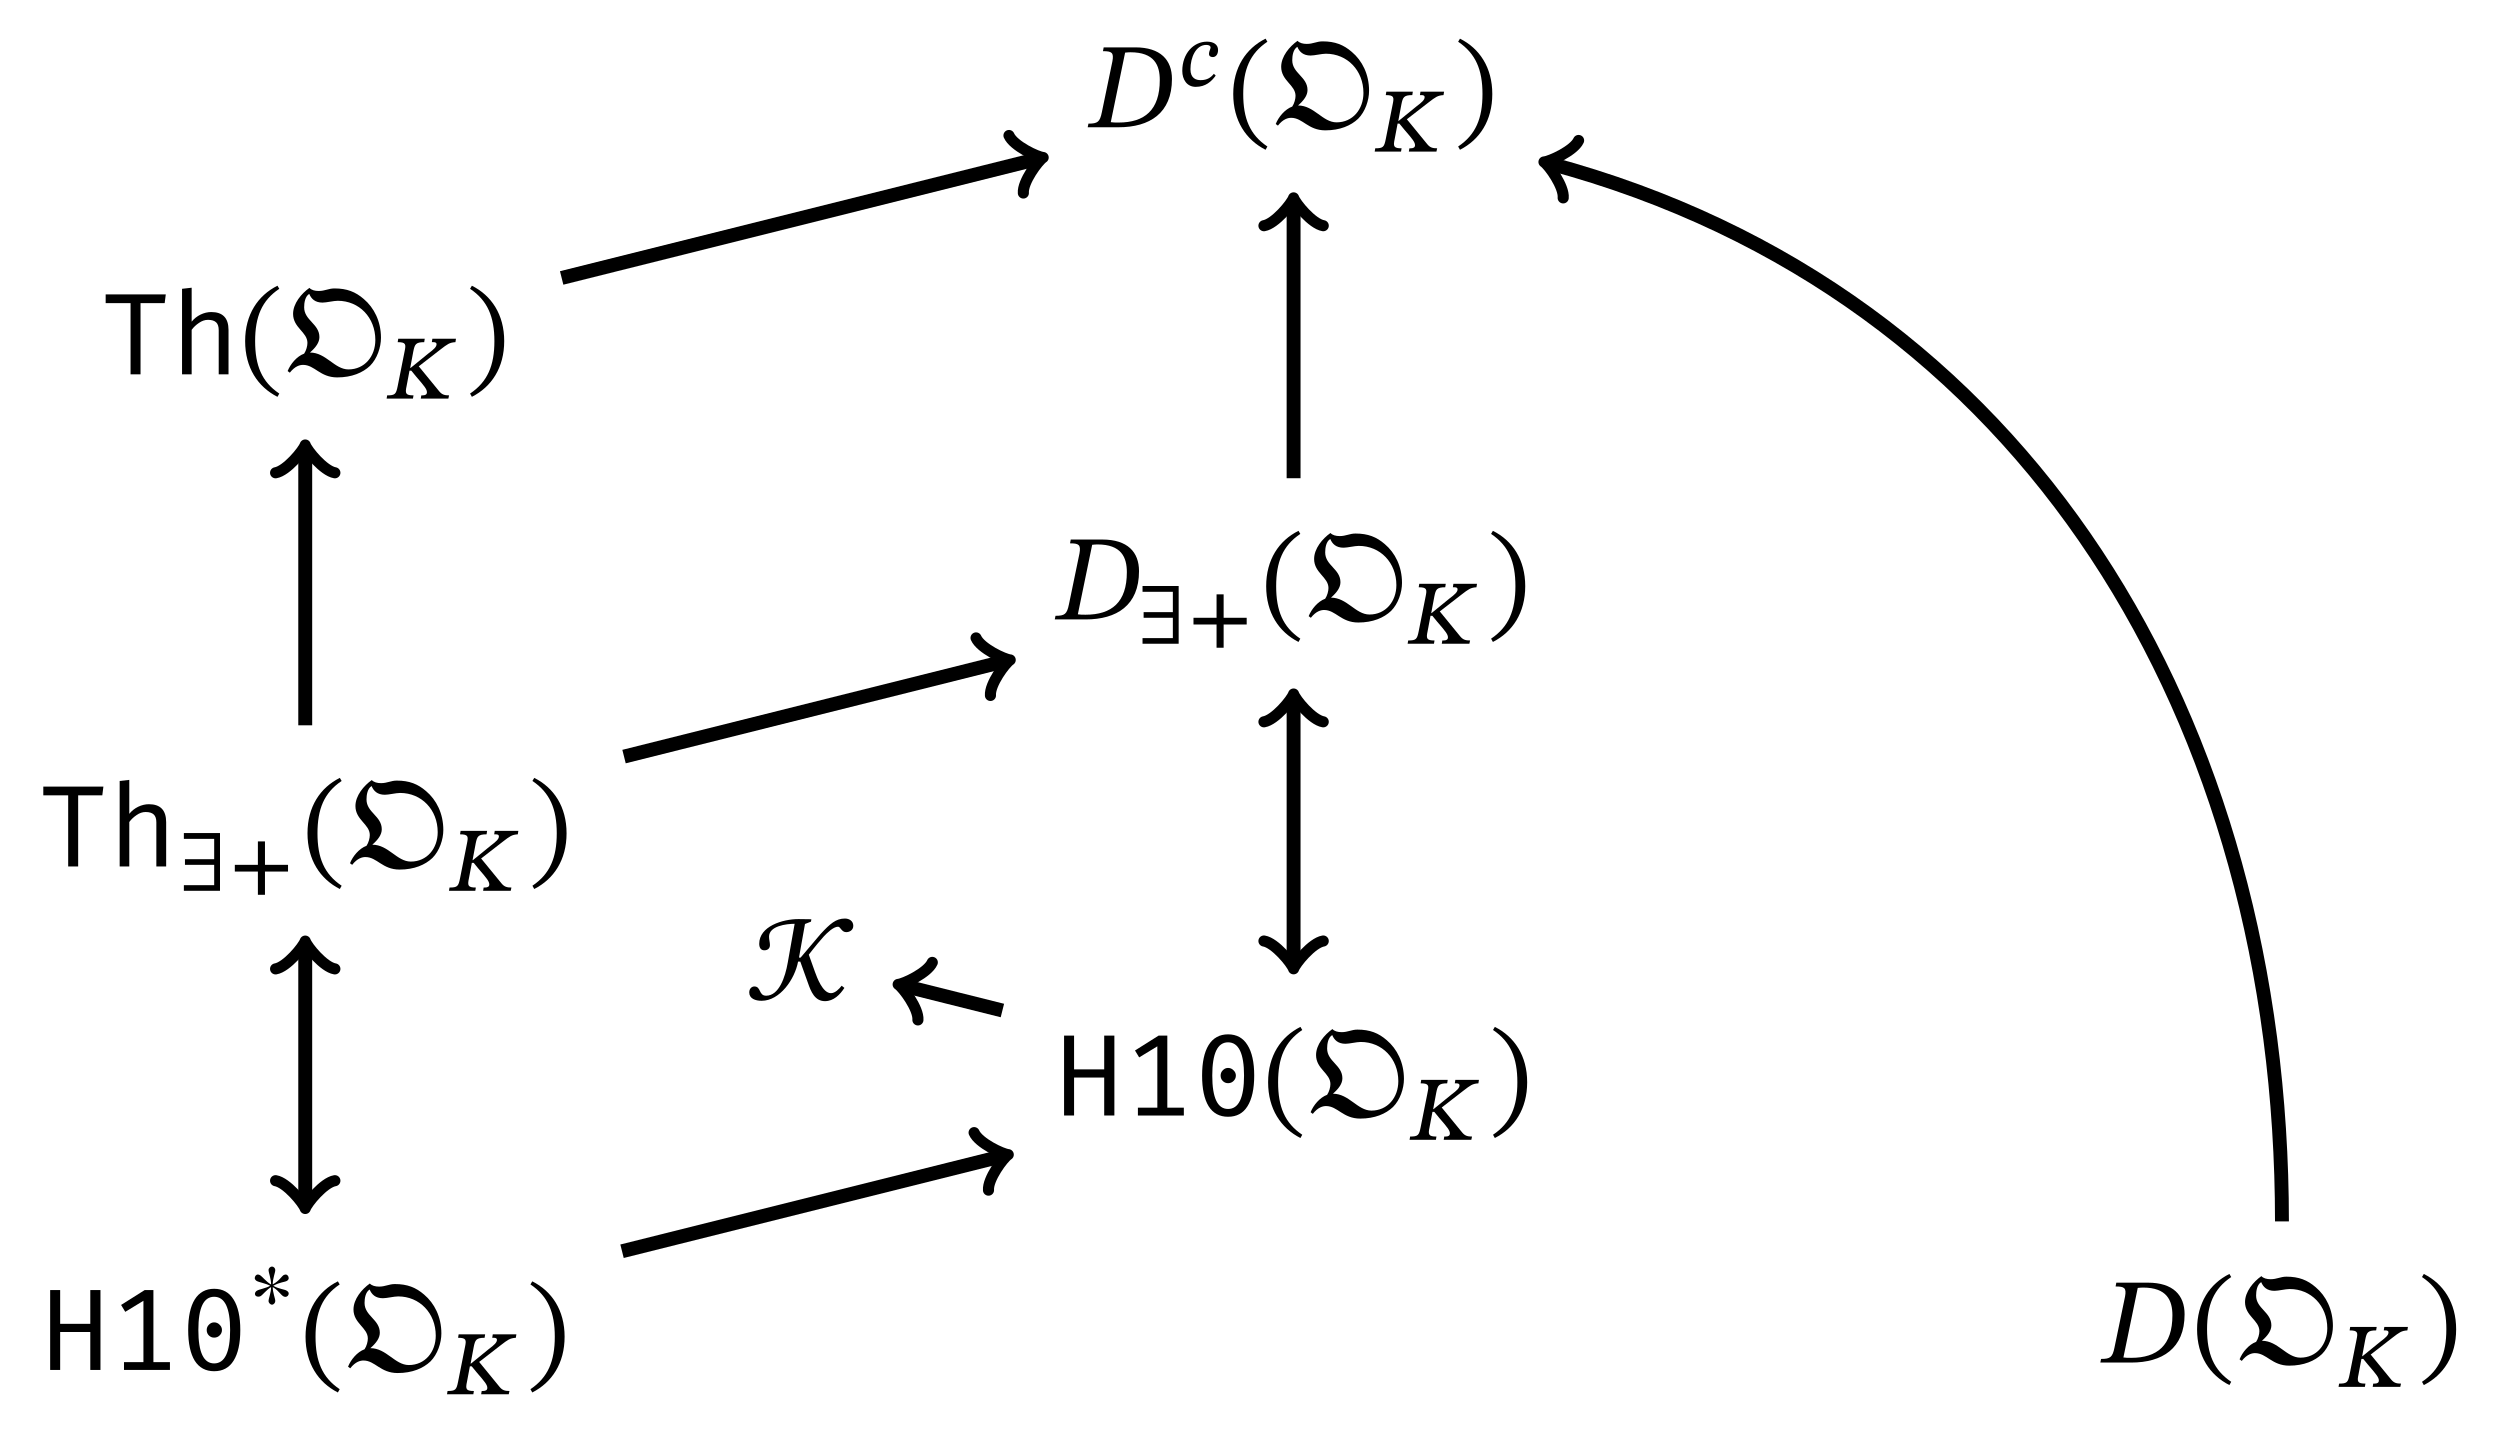
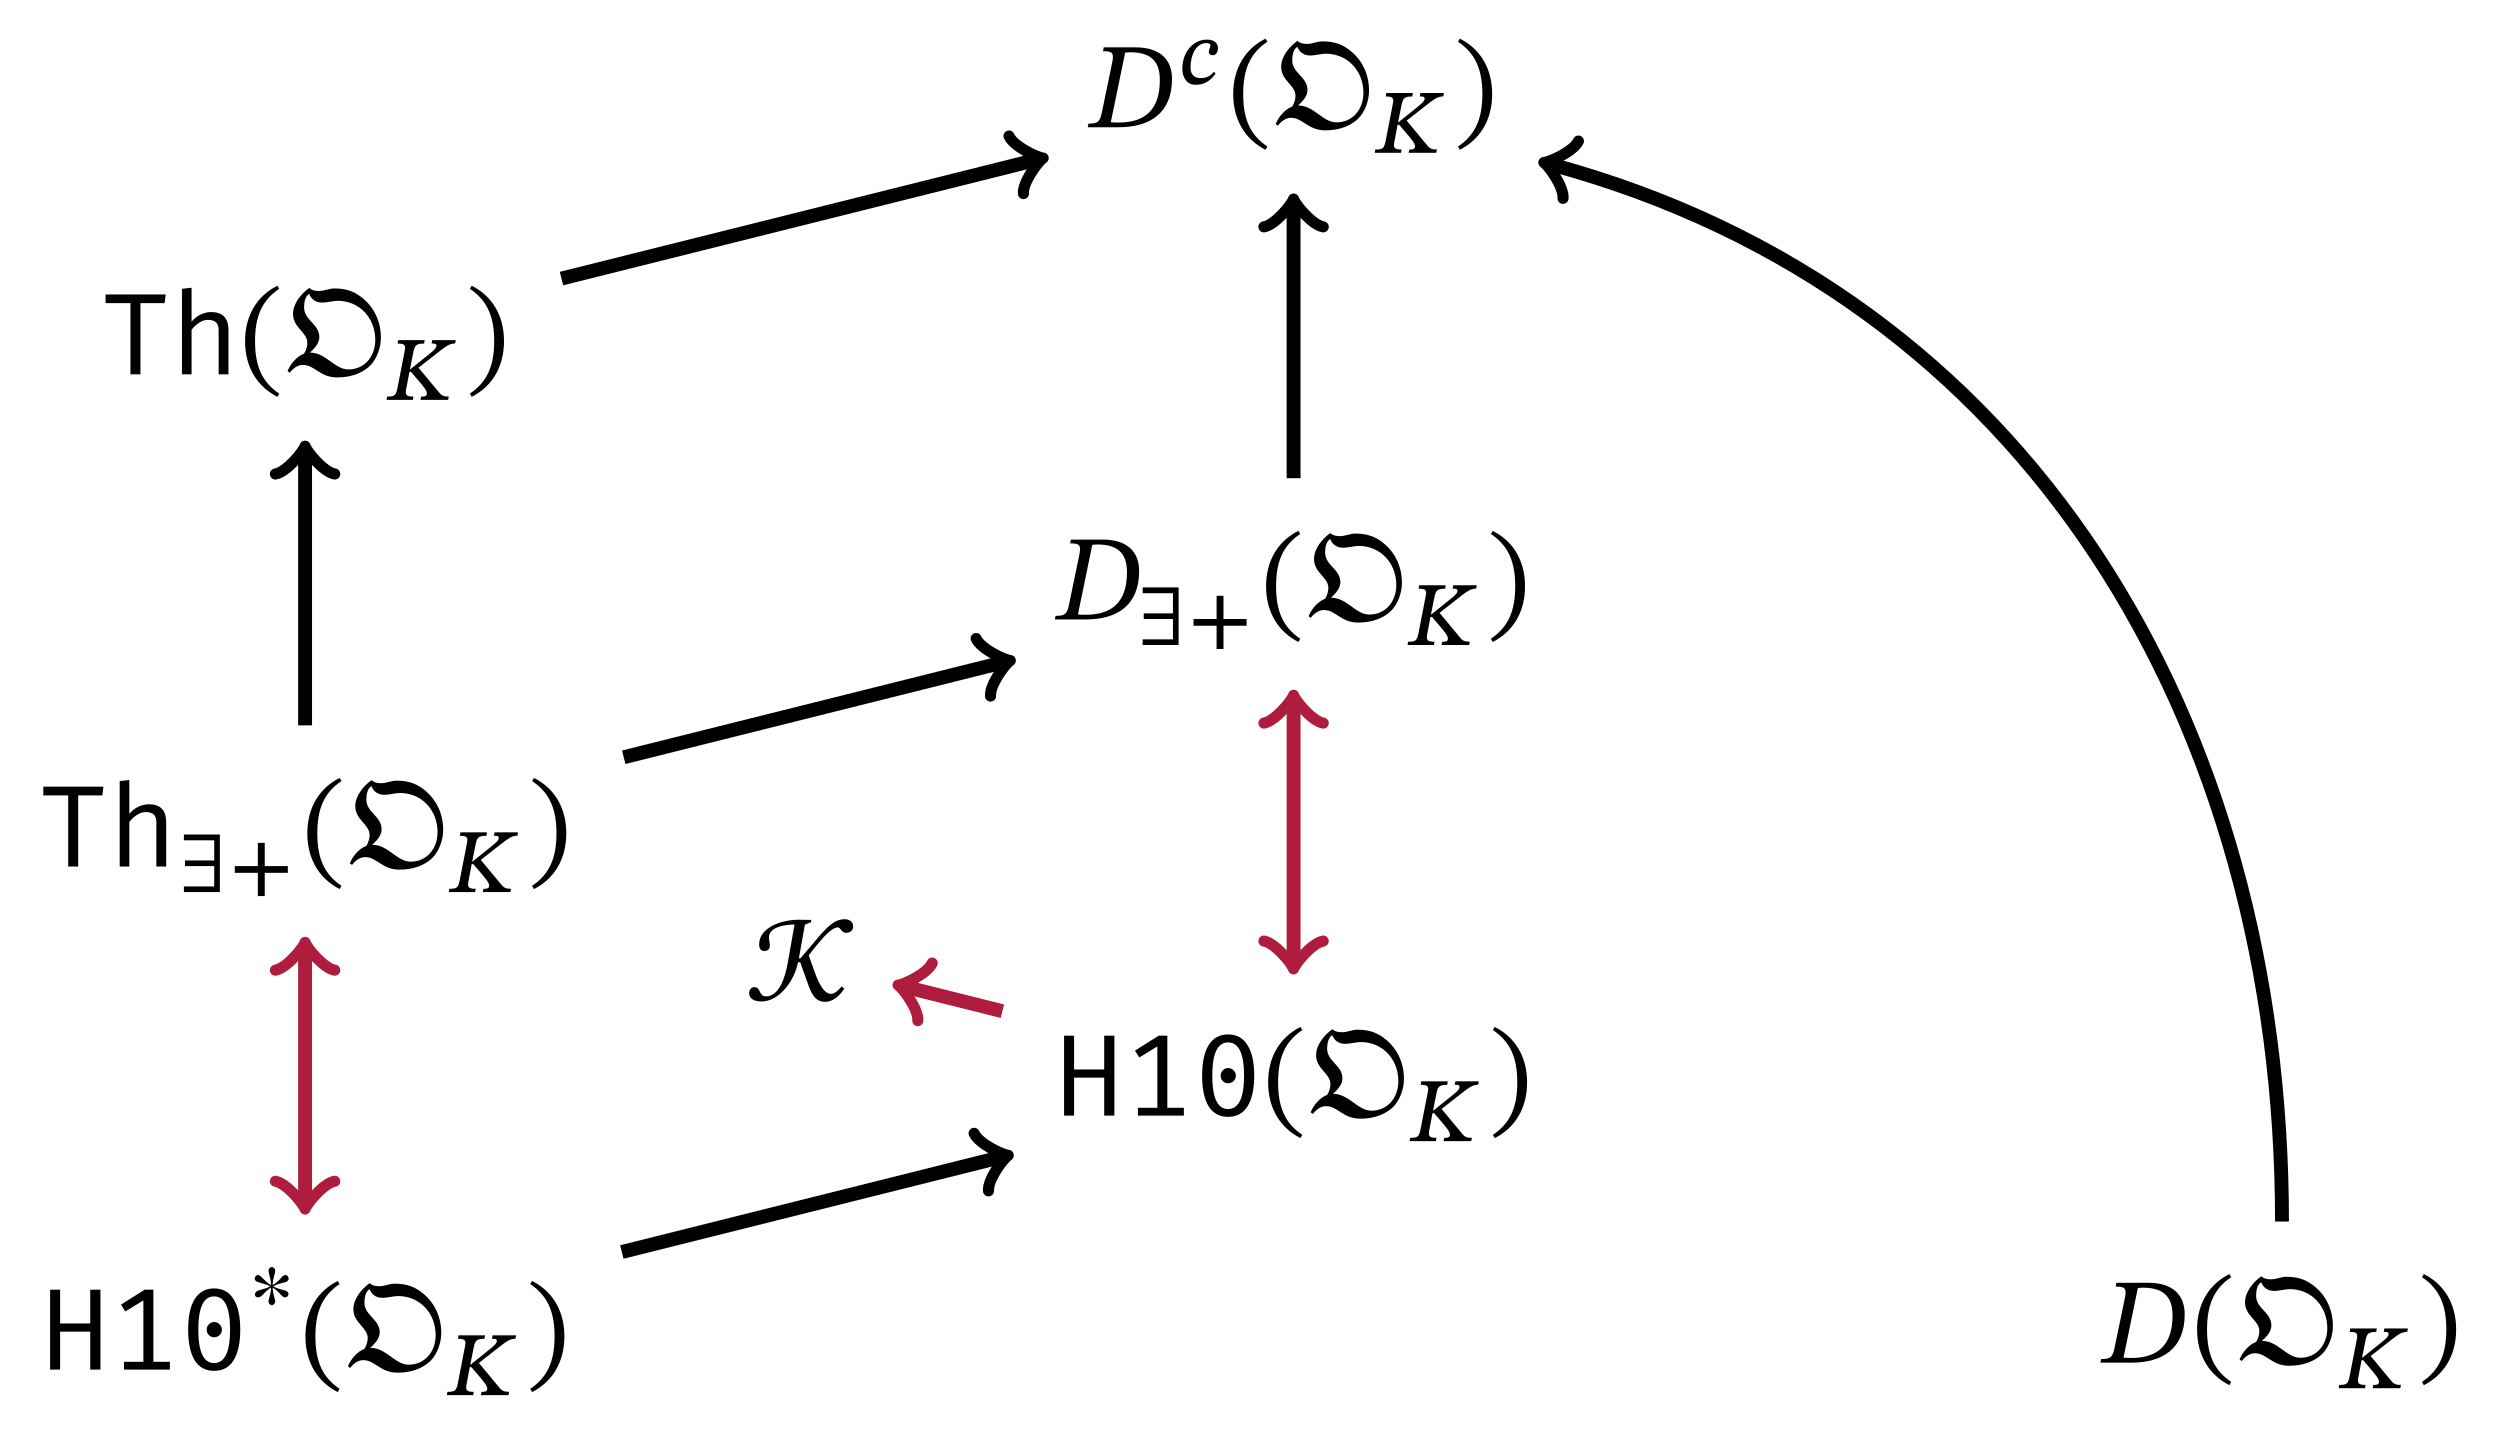
- <svg xmlns="http://www.w3.org/2000/svg" xmlns:xlink="http://www.w3.org/1999/xlink" width="215.13pt" height="123.3pt" viewBox="0 0 215.13 123.3" version="1.1">
+ <svg xmlns="http://www.w3.org/2000/svg" xmlns:xlink="http://www.w3.org/1999/xlink" width="215.11pt" height="123.36pt" viewBox="0 0 215.11 123.36" version="1.1">
  <defs>
    <g>
      <symbol overflow="visible" id="glyph0-0">
        <path style="stroke:none;" d="M 5.078 -10.469 L 5.078 3.484 L 0.891 3.484 L 0.891 -10.469 Z M 4.547 -9.953 L 1.453 -9.953 L 1.453 2.969 L 4.547 2.969 Z M 3.062 -1.719 C 3.062 -1.645 3.035 -1.586 2.984 -1.547 C 2.93 -1.504 2.875 -1.484 2.812 -1.484 C 2.75 -1.484 2.691 -1.504 2.641 -1.547 C 2.586 -1.586 2.562 -1.645 2.562 -1.719 L 2.562 -2.562 C 2.914 -2.582 3.156 -2.645 3.281 -2.75 C 3.406 -2.863 3.469 -3.055 3.469 -3.328 C 3.469 -3.547 3.422 -3.711 3.328 -3.828 C 3.242 -3.953 3.086 -4.016 2.859 -4.016 C 2.672 -4.016 2.5 -3.977 2.344 -3.906 C 2.289 -3.883 2.25 -3.875 2.219 -3.875 C 2.145 -3.875 2.082 -3.895 2.031 -3.938 C 1.988 -3.977 1.969 -4.035 1.969 -4.109 C 1.969 -4.234 2.066 -4.328 2.266 -4.391 C 2.461 -4.461 2.676 -4.5 2.906 -4.5 C 3.301 -4.5 3.582 -4.391 3.75 -4.172 C 3.914 -3.961 4 -3.688 4 -3.344 C 4 -3 3.926 -2.727 3.781 -2.531 C 3.633 -2.344 3.395 -2.223 3.062 -2.172 Z M 2.469 -0.844 C 2.469 -0.945 2.5 -1.031 2.562 -1.094 C 2.625 -1.164 2.707 -1.203 2.812 -1.203 C 2.906 -1.203 2.984 -1.164 3.047 -1.094 C 3.117 -1.031 3.156 -0.945 3.156 -0.844 C 3.156 -0.738 3.117 -0.648 3.047 -0.578 C 2.984 -0.516 2.906 -0.484 2.812 -0.484 C 2.707 -0.484 2.625 -0.516 2.562 -0.578 C 2.5 -0.648 2.469 -0.738 2.469 -0.844 Z M 2.469 -0.844 " />
      </symbol>
      <symbol overflow="visible" id="glyph0-1">
        <path style="stroke:none;" d="M 4.281 -3.266 L 1.688 -3.266 L 1.688 0 L 0.828 0 L 0.828 -6.875 L 1.688 -6.875 L 1.688 -3.969 L 4.281 -3.969 L 4.281 -6.875 L 5.156 -6.875 L 5.156 0 L 4.281 0 Z M 4.281 -3.266 " />
      </symbol>
      <symbol overflow="visible" id="glyph0-2">
        <path style="stroke:none;" d="M 5.156 -0.672 L 5.156 0 L 1.203 0 L 1.203 -0.672 L 2.875 -0.672 L 2.875 -5.953 L 1.312 -5 L 0.953 -5.594 L 2.984 -6.875 L 3.734 -6.875 L 3.734 -0.672 Z M 5.156 -0.672 " />
      </symbol>
      <symbol overflow="visible" id="glyph0-3">
        <path style="stroke:none;" d="M 2.984 -6.984 C 3.723 -6.984 4.281 -6.676 4.656 -6.062 C 5.039 -5.457 5.234 -4.582 5.234 -3.438 C 5.234 -2.289 5.039 -1.41 4.656 -0.797 C 4.281 -0.191 3.723 0.109 2.984 0.109 C 2.254 0.109 1.695 -0.191 1.312 -0.797 C 0.938 -1.41 0.75 -2.289 0.75 -3.438 C 0.75 -4.582 0.938 -5.457 1.312 -6.062 C 1.695 -6.676 2.254 -6.984 2.984 -6.984 Z M 2.984 -6.297 C 2.078 -6.297 1.625 -5.344 1.625 -3.438 C 1.625 -1.52 2.078 -0.562 2.984 -0.562 C 3.898 -0.562 4.359 -1.52 4.359 -3.438 C 4.359 -5.344 3.898 -6.297 2.984 -6.297 Z M 2.984 -4.094 C 3.172 -4.094 3.328 -4.023 3.453 -3.891 C 3.586 -3.766 3.656 -3.613 3.656 -3.438 C 3.656 -3.25 3.586 -3.094 3.453 -2.969 C 3.328 -2.844 3.172 -2.781 2.984 -2.781 C 2.805 -2.781 2.656 -2.844 2.531 -2.969 C 2.406 -3.094 2.344 -3.25 2.344 -3.438 C 2.344 -3.613 2.406 -3.766 2.531 -3.891 C 2.656 -4.023 2.805 -4.094 2.984 -4.094 Z M 2.984 -4.094 " />
      </symbol>
      <symbol overflow="visible" id="glyph0-4">
        <path style="stroke:none;" d="M 3.406 0 L 2.547 0 L 2.547 -6.125 L 0.406 -6.125 L 0.406 -6.875 L 5.578 -6.875 L 5.484 -6.125 L 3.406 -6.125 Z M 3.406 0 " />
      </symbol>
      <symbol overflow="visible" id="glyph0-5">
        <path style="stroke:none;" d="M 1.828 -4.531 C 2.035 -4.789 2.289 -4.992 2.594 -5.141 C 2.895 -5.285 3.203 -5.359 3.516 -5.359 C 4.504 -5.359 5 -4.844 5 -3.812 L 5 0 L 4.156 0 L 4.156 -3.797 C 4.156 -4.109 4.082 -4.332 3.938 -4.469 C 3.789 -4.613 3.555 -4.688 3.234 -4.688 C 2.961 -4.688 2.703 -4.598 2.453 -4.422 C 2.203 -4.254 1.992 -4.055 1.828 -3.828 L 1.828 0 L 1 0 L 1 -7.359 L 1.828 -7.453 Z M 1.828 -4.531 " />
      </symbol>
      <symbol overflow="visible" id="glyph1-0">
-         <path style="stroke:none;" d="M 2.344 -1.25 L 2.344 -1.359 C 2.344 -2.156 3.531 -2.734 3.531 -3.812 C 3.531 -4.578 2.891 -4.906 2.172 -4.906 C 1.422 -4.906 0.922 -4.484 0.922 -3.891 C 0.922 -3.547 1.062 -3.375 1.297 -3.375 C 1.469 -3.375 1.625 -3.469 1.625 -3.703 C 1.625 -3.984 1.469 -3.984 1.469 -4.234 C 1.469 -4.453 1.672 -4.625 2.109 -4.625 C 2.578 -4.625 2.859 -4.375 2.859 -3.781 C 2.859 -2.656 2.047 -2.391 2.047 -1.438 L 2.047 -1.25 Z M 2.625 -0.359 C 2.625 -0.578 2.469 -0.781 2.219 -0.781 C 1.938 -0.781 1.781 -0.594 1.781 -0.359 C 1.781 -0.109 1.922 0.062 2.203 0.062 C 2.469 0.062 2.625 -0.125 2.625 -0.359 Z M 4.359 1.234 L 4.359 -5.75 L 0.078 -5.75 L 0.078 1.234 Z M 3.984 0.844 L 0.453 0.844 L 0.453 -5.375 L 3.984 -5.375 Z M 3.984 0.844 " />
+         <path style="stroke:none;" d="M 2.344 -1.25 L 2.344 -1.359 C 2.344 -2.156 3.516 -2.734 3.516 -3.797 C 3.516 -4.562 2.875 -4.891 2.172 -4.891 C 1.422 -4.891 0.922 -4.469 0.922 -3.891 C 0.922 -3.547 1.062 -3.375 1.297 -3.375 C 1.469 -3.375 1.625 -3.469 1.625 -3.688 C 1.625 -3.969 1.469 -3.984 1.469 -4.219 C 1.469 -4.453 1.672 -4.609 2.094 -4.609 C 2.562 -4.609 2.859 -4.359 2.859 -3.781 C 2.859 -2.656 2.047 -2.391 2.047 -1.438 L 2.047 -1.25 Z M 2.625 -0.344 C 2.625 -0.578 2.469 -0.781 2.203 -0.781 C 1.938 -0.781 1.781 -0.578 1.781 -0.344 C 1.781 -0.109 1.922 0.062 2.203 0.062 C 2.469 0.062 2.625 -0.109 2.625 -0.344 Z M 4.344 1.234 L 4.344 -5.734 L 0.078 -5.734 L 0.078 1.234 Z M 3.969 0.844 L 0.453 0.844 L 0.453 -5.375 L 3.969 -5.375 Z M 3.969 0.844 " />
      </symbol>
      <symbol overflow="visible" id="glyph1-1">
-         <path style="stroke:none;" d="M 3.422 -2.531 C 3.422 -2.688 3.312 -2.844 3.156 -2.844 C 3.109 -2.844 3.062 -2.828 2.984 -2.797 C 2.797 -2.672 2.594 -2.281 2.047 -2 C 2.047 -2.516 2.266 -3 2.266 -3.234 C 2.266 -3.391 2.125 -3.531 1.984 -3.531 C 1.844 -3.531 1.688 -3.391 1.688 -3.234 C 1.688 -3 1.906 -2.5 1.906 -1.984 C 1.484 -2.219 1.156 -2.672 0.938 -2.797 C 0.875 -2.828 0.828 -2.844 0.766 -2.844 C 0.609 -2.844 0.5 -2.688 0.5 -2.531 C 0.5 -2.453 0.562 -2.359 0.656 -2.297 C 0.859 -2.172 1.438 -2.094 1.828 -1.875 C 1.438 -1.656 0.891 -1.578 0.688 -1.453 C 0.578 -1.391 0.516 -1.281 0.516 -1.172 C 0.516 -1.047 0.625 -0.938 0.797 -0.938 C 0.875 -0.938 0.938 -0.953 1 -0.984 C 1.172 -1.078 1.531 -1.547 1.906 -1.766 C 1.906 -1.266 1.688 -0.797 1.688 -0.562 C 1.688 -0.406 1.844 -0.25 1.984 -0.25 C 2.125 -0.25 2.266 -0.406 2.266 -0.562 C 2.266 -0.797 2.047 -1.266 2.047 -1.766 C 2.625 -1.438 2.812 -0.922 3.125 -0.922 C 3.312 -0.922 3.422 -1.062 3.422 -1.219 C 3.422 -1.297 3.359 -1.391 3.25 -1.453 C 3.062 -1.578 2.578 -1.594 2.094 -1.875 C 2.641 -2.188 3.078 -2.188 3.266 -2.297 C 3.375 -2.359 3.422 -2.453 3.422 -2.531 Z M 3.422 -2.531 " />
+         <path style="stroke:none;" d="M 3.422 -2.516 C 3.422 -2.672 3.312 -2.844 3.156 -2.844 C 3.094 -2.844 3.047 -2.828 2.984 -2.797 C 2.781 -2.672 2.578 -2.281 2.047 -1.984 C 2.047 -2.516 2.266 -2.984 2.266 -3.219 C 2.266 -3.391 2.109 -3.531 1.969 -3.531 C 1.828 -3.531 1.688 -3.391 1.688 -3.219 C 1.688 -2.984 1.906 -2.5 1.906 -1.984 C 1.484 -2.203 1.141 -2.656 0.938 -2.797 C 0.875 -2.828 0.812 -2.844 0.766 -2.844 C 0.609 -2.844 0.5 -2.672 0.5 -2.516 C 0.5 -2.438 0.562 -2.359 0.656 -2.297 C 0.859 -2.172 1.438 -2.094 1.828 -1.875 C 1.438 -1.641 0.891 -1.578 0.688 -1.453 C 0.578 -1.391 0.516 -1.266 0.516 -1.156 C 0.516 -1.031 0.625 -0.922 0.797 -0.922 C 0.875 -0.922 0.938 -0.953 1 -0.984 C 1.156 -1.078 1.516 -1.547 1.906 -1.766 C 1.906 -1.25 1.688 -0.797 1.688 -0.562 C 1.688 -0.406 1.828 -0.25 1.969 -0.25 C 2.109 -0.25 2.266 -0.406 2.266 -0.562 C 2.266 -0.797 2.047 -1.25 2.047 -1.766 C 2.625 -1.438 2.812 -0.922 3.109 -0.922 C 3.297 -0.922 3.406 -1.062 3.406 -1.219 C 3.406 -1.297 3.359 -1.391 3.25 -1.453 C 3.047 -1.578 2.562 -1.594 2.094 -1.875 C 2.625 -2.172 3.078 -2.172 3.25 -2.281 C 3.359 -2.344 3.422 -2.438 3.422 -2.516 Z M 3.422 -2.516 " />
      </symbol>
      <symbol overflow="visible" id="glyph1-2">
-         <path style="stroke:none;" d="M 0.906 -1.078 C 0.766 -0.391 0.688 -0.281 0 -0.281 L -0.047 0 L 2.219 0 L 2.266 -0.281 C 1.594 -0.281 1.531 -0.438 1.672 -1.078 L 1.922 -2.406 L 2.078 -2.406 L 2.5 -1.891 C 3.203 -1.078 3.422 -0.812 3.422 -0.547 C 3.422 -0.359 3.281 -0.281 3.047 -0.281 L 2.938 -0.281 L 2.891 0 L 5.266 0 L 5.328 -0.281 C 4.938 -0.281 4.719 -0.344 4.484 -0.625 L 2.719 -2.781 L 4.594 -4.234 C 5.188 -4.688 5.359 -4.828 5.875 -4.859 L 5.922 -5.156 L 3.891 -5.156 L 3.844 -4.859 L 3.984 -4.859 C 4.172 -4.859 4.25 -4.797 4.25 -4.688 C 4.25 -4.453 4.031 -4.25 3.531 -3.875 L 2.016 -2.641 L 1.984 -2.641 L 2.25 -4.062 C 2.375 -4.672 2.453 -4.859 3.188 -4.859 L 3.234 -5.156 L 0.953 -5.156 L 0.906 -4.859 C 1.625 -4.859 1.625 -4.672 1.5 -4.062 Z M 0.906 -1.078 " />
+         <path style="stroke:none;" d="M 0.906 -1.078 C 0.766 -0.391 0.688 -0.281 0 -0.281 L -0.047 0 L 2.219 0 L 2.266 -0.281 C 1.594 -0.281 1.531 -0.438 1.672 -1.078 L 1.922 -2.406 L 2.062 -2.406 L 2.5 -1.891 C 3.203 -1.078 3.422 -0.797 3.422 -0.547 C 3.422 -0.344 3.281 -0.281 3.031 -0.281 L 2.938 -0.281 L 2.875 0 L 5.25 0 L 5.312 -0.281 C 4.922 -0.281 4.703 -0.344 4.484 -0.625 L 2.703 -2.766 L 4.578 -4.234 C 5.172 -4.688 5.359 -4.812 5.859 -4.859 L 5.906 -5.141 L 3.891 -5.141 L 3.828 -4.844 L 3.969 -4.844 C 4.172 -4.844 4.25 -4.781 4.25 -4.672 C 4.25 -4.438 4.016 -4.25 3.531 -3.859 L 2.016 -2.641 L 1.969 -2.641 L 2.25 -4.047 C 2.375 -4.656 2.453 -4.844 3.188 -4.844 L 3.234 -5.141 L 0.953 -5.141 L 0.906 -4.844 C 1.625 -4.844 1.609 -4.656 1.484 -4.047 Z M 0.906 -1.078 " />
      </symbol>
      <symbol overflow="visible" id="glyph1-3">
-         <path style="stroke:none;" d="M 3.656 0 L 3.656 -4.969 L 0.547 -4.969 L 0.547 -4.469 L 3.156 -4.469 L 3.156 -2.719 L 0.641 -2.719 L 0.641 -2.234 L 3.156 -2.234 L 3.156 -0.484 L 0.547 -0.484 L 0.547 0 Z M 3.656 0 " />
+         <path style="stroke:none;" d="M 3.641 0 L 3.641 -4.953 L 0.547 -4.953 L 0.547 -4.453 L 3.156 -4.453 L 3.156 -2.719 L 0.641 -2.719 L 0.641 -2.234 L 3.156 -2.234 L 3.156 -0.484 L 0.547 -0.484 L 0.547 0 Z M 3.641 0 " />
      </symbol>
      <symbol overflow="visible" id="glyph1-4">
-         <path style="stroke:none;" d="M 5.312 -1.656 L 5.312 -2.234 L 3.328 -2.234 L 3.328 -4.25 L 2.719 -4.25 L 2.719 -2.234 L 0.734 -2.234 L 0.734 -1.656 L 2.719 -1.656 L 2.719 0.344 L 3.328 0.344 L 3.328 -1.656 Z M 5.312 -1.656 " />
+         <path style="stroke:none;" d="M 5.297 -1.656 L 5.297 -2.234 L 3.312 -2.234 L 3.312 -4.234 L 2.719 -4.234 L 2.719 -2.234 L 0.734 -2.234 L 0.734 -1.656 L 2.719 -1.656 L 2.719 0.344 L 3.312 0.344 L 3.312 -1.656 Z M 5.297 -1.656 " />
      </symbol>
      <symbol overflow="visible" id="glyph1-5">
-         <path style="stroke:none;" d="M 2.984 -1.016 C 2.734 -0.703 2.422 -0.469 1.844 -0.469 C 1.469 -0.469 0.969 -0.609 0.969 -1.406 C 0.969 -2.422 1.438 -3.5 2.328 -3.5 C 2.578 -3.5 2.703 -3.406 2.703 -3.281 C 2.703 -3.156 2.562 -2.953 2.562 -2.719 C 2.562 -2.562 2.672 -2.453 2.891 -2.453 C 3.141 -2.453 3.344 -2.672 3.344 -3.062 C 3.344 -3.547 2.938 -3.781 2.391 -3.781 C 1.234 -3.781 0.266 -2.766 0.266 -1.266 C 0.266 -0.531 0.656 0.109 1.422 0.109 C 2.281 0.109 2.781 -0.359 3.141 -0.859 Z M 2.984 -1.016 " />
+         <path style="stroke:none;" d="M 2.984 -1.016 C 2.734 -0.703 2.406 -0.469 1.844 -0.469 C 1.469 -0.469 0.969 -0.609 0.969 -1.391 C 0.969 -2.422 1.438 -3.484 2.328 -3.484 C 2.578 -3.484 2.688 -3.391 2.688 -3.281 C 2.688 -3.141 2.547 -2.953 2.547 -2.703 C 2.547 -2.547 2.672 -2.438 2.875 -2.438 C 3.141 -2.438 3.328 -2.672 3.328 -3.047 C 3.328 -3.547 2.938 -3.781 2.391 -3.781 C 1.234 -3.781 0.266 -2.75 0.266 -1.266 C 0.266 -0.531 0.656 0.109 1.406 0.109 C 2.281 0.109 2.781 -0.359 3.125 -0.859 Z M 2.984 -1.016 " />
      </symbol>
      <symbol overflow="visible" id="glyph2-0">
        <path style="stroke:none;" d="M 3.344 -1.781 L 3.344 -1.938 C 3.344 -3.078 5.031 -3.906 5.031 -5.438 C 5.031 -6.516 4.125 -7 3.094 -7 C 2.031 -7 1.312 -6.391 1.312 -5.547 C 1.312 -5.062 1.516 -4.812 1.844 -4.812 C 2.094 -4.812 2.328 -4.953 2.328 -5.281 C 2.328 -5.672 2.094 -5.688 2.094 -6.031 C 2.094 -6.359 2.391 -6.594 3 -6.594 C 3.672 -6.594 4.094 -6.234 4.094 -5.406 C 4.094 -3.797 2.922 -3.406 2.922 -2.047 L 2.922 -1.781 Z M 3.75 -0.5 C 3.75 -0.828 3.516 -1.125 3.156 -1.125 C 2.766 -1.125 2.547 -0.844 2.547 -0.5 C 2.547 -0.156 2.734 0.078 3.141 0.078 C 3.516 0.078 3.75 -0.172 3.75 -0.5 Z M 6.219 1.766 L 6.219 -8.203 L 0.109 -8.203 L 0.109 1.766 Z M 5.672 1.219 L 0.641 1.219 L 0.641 -7.672 L 5.672 -7.672 Z M 5.672 1.219 " />
      </symbol>
      <symbol overflow="visible" id="glyph2-1">
        <path style="stroke:none;" d="M 0.453 -2.859 C 0.453 -0.562 1.547 1.078 3.234 1.938 L 3.391 1.656 C 1.875 0.641 1.312 -0.766 1.312 -2.859 C 1.312 -4.938 1.875 -6.344 3.391 -7.359 L 3.234 -7.625 C 1.547 -6.781 0.453 -5.141 0.453 -2.859 Z M 0.453 -2.859 " />
      </symbol>
      <symbol overflow="visible" id="glyph2-2">
        <path style="stroke:none;" d="M 0.578 -0.141 C 1.031 -0.719 1.453 -0.812 1.719 -0.812 C 2.719 -0.812 3.172 0.266 4.656 0.266 C 5.922 0.266 6.859 -0.141 7.484 -0.734 C 8.094 -1.344 8.422 -2.328 8.422 -3.141 C 8.422 -4.562 7.828 -5.734 6.938 -6.484 C 6.234 -7.094 5.5 -7.391 4.422 -7.391 C 3.906 -7.391 3.609 -7.172 3.062 -7.172 C 2.734 -7.172 2.438 -7.25 2.266 -7.438 C 1.578 -6.953 0.859 -6.094 0.859 -5.203 C 0.859 -4 2.094 -3.641 2.094 -2.703 C 2.094 -2.453 2 -2.062 1.812 -1.781 C 1.172 -1.547 0.625 -0.875 0.391 -0.281 Z M 7.938 -2.953 C 7.938 -1.547 7.016 -0.422 5.625 -0.422 C 4.422 -0.422 3.703 -1.875 2.312 -1.875 C 2.828 -2.328 3.125 -2.75 3.125 -3.203 C 3.125 -4.344 1.812 -4.641 1.812 -5.766 C 1.812 -6.156 1.891 -6.703 2.25 -6.922 C 2.422 -6.5 2.75 -6.172 3.391 -6.172 C 3.734 -6.172 4.344 -6.328 4.703 -6.328 C 6.547 -6.328 7.938 -4.891 7.938 -2.953 Z M 7.938 -2.953 " />
      </symbol>
      <symbol overflow="visible" id="glyph2-3">
        <path style="stroke:none;" d="M 3.266 -2.859 C 3.266 -5.141 2.172 -6.781 0.484 -7.625 L 0.328 -7.359 C 1.844 -6.344 2.422 -4.938 2.422 -2.859 C 2.422 -0.766 1.844 0.641 0.328 1.656 L 0.484 1.938 C 2.172 1.078 3.266 -0.562 3.266 -2.859 Z M 3.266 -2.859 " />
      </symbol>
      <symbol overflow="visible" id="glyph2-4">
        <path style="stroke:none;" d="M 1.234 -6.875 L 1.172 -6.547 C 1.922 -6.547 2.125 -6.438 1.984 -5.672 L 1.078 -1.297 C 0.906 -0.453 0.719 -0.312 -0.078 -0.312 L -0.141 0 L 2.516 0 C 5.188 0 7.109 -1.203 7.109 -4.156 C 7.109 -5.797 6.125 -6.875 3.953 -6.875 Z M 3.078 -6.422 C 3.266 -6.438 3.359 -6.453 3.531 -6.453 C 5.594 -6.453 6.062 -5.344 6.062 -4.062 C 6.062 -1.484 4.766 -0.406 2.516 -0.406 C 2.25 -0.406 2.031 -0.406 1.844 -0.438 Z M 3.078 -6.422 " />
      </symbol>
      <symbol overflow="visible" id="glyph2-5">
        <path style="stroke:none;" d="M 5 -6.531 L 5.516 -6.734 L 5.547 -6.938 C 5.234 -6.938 4.75 -6.953 4.438 -6.953 C 3.062 -6.953 1.062 -6.328 1.062 -4.828 C 1.062 -4.516 1.188 -4.266 1.5 -4.266 C 1.797 -4.266 1.984 -4.438 1.984 -4.719 C 1.984 -4.953 1.906 -5.172 1.906 -5.438 C 1.906 -6.359 3.391 -6.547 4.109 -6.547 L 3.516 -3.203 C 3.297 -1.953 2.766 -0.359 1.656 -0.359 C 1 -0.359 1.234 -1.156 0.641 -1.156 C 0.453 -1.156 0.203 -1 0.203 -0.641 C 0.203 -0.109 0.734 0.078 1.266 0.078 C 2.844 0.078 4.125 -1.781 4.406 -3.297 L 4.594 -3.297 L 5.25 -1.469 C 5.516 -0.703 5.844 0.109 6.719 0.109 C 7.469 0.109 8.016 -0.453 8.391 -1.031 L 8.156 -1.219 C 7.938 -0.938 7.594 -0.578 7.234 -0.578 C 6.516 -0.578 6.031 -1.938 5.859 -2.406 L 5.328 -3.891 C 5.328 -3.875 5.828 -4.578 6.625 -5.469 C 6.891 -5.75 7.438 -6.297 7.844 -6.297 C 8.062 -6.297 8.141 -5.828 8.547 -5.828 C 8.812 -5.828 9.156 -5.984 9.156 -6.375 C 9.156 -6.797 8.797 -7 8.438 -7 C 7.656 -7 7.156 -6.547 6.344 -5.672 L 4.625 -3.641 L 4.484 -3.641 Z M 5 -6.531 " />
      </symbol>
    </g>
    <clipPath id="clip1">
-       <path d="M 36 82 L 104 82 L 104 123.301 L 36 123.301 Z M 36 82 " />
+       <path d="M 36 82 L 104 82 L 104 123.359 L 36 123.359 Z M 36 82 " />
    </clipPath>
  </defs>
  <g id="surface1">
    <g style="fill:rgb(0%,0%,0%);fill-opacity:1;">
-       <use xlink:href="#glyph0-1" x="3.489" y="117.887" />
-       <use xlink:href="#glyph0-2" x="9.467" y="117.887" />
-       <use xlink:href="#glyph0-3" x="15.444" y="117.887" />
-     </g>
-     <g style="fill:rgb(0%,0%,0%);fill-opacity:1;">
-       <use xlink:href="#glyph1-1" x="21.422" y="112.52" />
-     </g>
-     <g style="fill:rgb(0%,0%,0%);fill-opacity:1;">
-       <use xlink:href="#glyph2-1" x="25.84" y="117.887" />
-       <use xlink:href="#glyph2-2" x="29.559" y="117.887" />
-     </g>
-     <g style="fill:rgb(0%,0%,0%);fill-opacity:1;">
-       <use xlink:href="#glyph1-2" x="38.513" y="119.979" />
-     </g>
-     <g style="fill:rgb(0%,0%,0%);fill-opacity:1;">
-       <use xlink:href="#glyph2-3" x="45.319" y="117.887" />
-     </g>
-     <g style="fill:rgb(0%,0%,0%);fill-opacity:1;">
-       <use xlink:href="#glyph0-4" x="3.32" y="74.563" />
-       <use xlink:href="#glyph0-5" x="9.298" y="74.563" />
-     </g>
-     <g style="fill:rgb(0%,0%,0%);fill-opacity:1;">
-       <use xlink:href="#glyph1-3" x="15.275" y="76.655" />
-       <use xlink:href="#glyph1-4" x="19.473" y="76.655" />
-     </g>
-     <g style="fill:rgb(0%,0%,0%);fill-opacity:1;">
-       <use xlink:href="#glyph2-1" x="26.008" y="74.563" />
-       <use xlink:href="#glyph2-2" x="29.727" y="74.563" />
-     </g>
-     <g style="fill:rgb(0%,0%,0%);fill-opacity:1;">
-       <use xlink:href="#glyph1-2" x="38.682" y="76.655" />
-     </g>
-     <g style="fill:rgb(0%,0%,0%);fill-opacity:1;">
-       <use xlink:href="#glyph2-3" x="45.488" y="74.563" />
-     </g>
-     <g style="fill:rgb(0%,0%,0%);fill-opacity:1;">
-       <use xlink:href="#glyph0-4" x="8.687" y="32.211" />
-       <use xlink:href="#glyph0-5" x="14.665" y="32.211" />
-     </g>
-     <g style="fill:rgb(0%,0%,0%);fill-opacity:1;">
-       <use xlink:href="#glyph2-1" x="20.642" y="32.211" />
-       <use xlink:href="#glyph2-2" x="24.361" y="32.211" />
-     </g>
-     <g style="fill:rgb(0%,0%,0%);fill-opacity:1;">
-       <use xlink:href="#glyph1-2" x="33.316" y="34.303" />
-     </g>
-     <g style="fill:rgb(0%,0%,0%);fill-opacity:1;">
-       <use xlink:href="#glyph2-3" x="40.122" y="32.211" />
-     </g>
-     <g style="fill:rgb(0%,0%,0%);fill-opacity:1;">
-       <use xlink:href="#glyph2-4" x="180.879" y="117.251" />
-     </g>
-     <g style="fill:rgb(0%,0%,0%);fill-opacity:1;">
-       <use xlink:href="#glyph2-1" x="188.61" y="117.251" />
-       <use xlink:href="#glyph2-2" x="192.33" y="117.251" />
-     </g>
-     <g style="fill:rgb(0%,0%,0%);fill-opacity:1;">
-       <use xlink:href="#glyph1-2" x="201.284" y="119.343" />
-     </g>
-     <g style="fill:rgb(0%,0%,0%);fill-opacity:1;">
-       <use xlink:href="#glyph2-3" x="208.09" y="117.251" />
-     </g>
-     <g style="fill:rgb(0%,0%,0%);fill-opacity:1;">
-       <use xlink:href="#glyph0-1" x="90.738" y="95.991" />
-       <use xlink:href="#glyph0-2" x="96.716" y="95.991" />
-       <use xlink:href="#glyph0-3" x="102.693" y="95.991" />
-     </g>
-     <g style="fill:rgb(0%,0%,0%);fill-opacity:1;">
-       <use xlink:href="#glyph2-1" x="108.671" y="95.991" />
-       <use xlink:href="#glyph2-2" x="112.39" y="95.991" />
-     </g>
-     <g style="fill:rgb(0%,0%,0%);fill-opacity:1;">
-       <use xlink:href="#glyph1-2" x="121.344" y="98.083" />
-     </g>
-     <g style="fill:rgb(0%,0%,0%);fill-opacity:1;">
-       <use xlink:href="#glyph2-3" x="128.15" y="95.991" />
-     </g>
-     <g style="fill:rgb(0%,0%,0%);fill-opacity:1;">
-       <use xlink:href="#glyph2-4" x="90.906" y="53.303" />
-     </g>
-     <g style="fill:rgb(0%,0%,0%);fill-opacity:1;">
-       <use xlink:href="#glyph1-3" x="97.77" y="55.395" />
-       <use xlink:href="#glyph1-4" x="101.968" y="55.395" />
-     </g>
-     <g style="fill:rgb(0%,0%,0%);fill-opacity:1;">
-       <use xlink:href="#glyph2-1" x="108.504" y="53.303" />
-       <use xlink:href="#glyph2-2" x="112.223" y="53.303" />
-     </g>
-     <g style="fill:rgb(0%,0%,0%);fill-opacity:1;">
-       <use xlink:href="#glyph1-2" x="121.177" y="55.395" />
-     </g>
-     <g style="fill:rgb(0%,0%,0%);fill-opacity:1;">
-       <use xlink:href="#glyph2-3" x="127.983" y="53.303" />
-     </g>
-     <g style="fill:rgb(0%,0%,0%);fill-opacity:1;">
-       <use xlink:href="#glyph2-4" x="93.74" y="10.951" />
-     </g>
-     <g style="fill:rgb(0%,0%,0%);fill-opacity:1;">
-       <use xlink:href="#glyph1-5" x="101.472" y="7.365" />
-     </g>
-     <g style="fill:rgb(0%,0%,0%);fill-opacity:1;">
-       <use xlink:href="#glyph2-1" x="105.67" y="10.951" />
-       <use xlink:href="#glyph2-2" x="109.389" y="10.951" />
-     </g>
-     <g style="fill:rgb(0%,0%,0%);fill-opacity:1;">
-       <use xlink:href="#glyph1-2" x="118.343" y="13.043" />
-     </g>
-     <g style="fill:rgb(0%,0%,0%);fill-opacity:1;">
-       <use xlink:href="#glyph2-3" x="125.149" y="10.951" />
-     </g>
-     <g style="fill:rgb(0%,0%,0%);fill-opacity:1;">
-       <use xlink:href="#glyph2-5" x="64.271" y="86.042" />
-     </g>
-     <path style="fill:none;stroke-width:1.196;stroke-linecap:butt;stroke-linejoin:miter;stroke:rgb(0%,0%,0%);stroke-opacity:1;stroke-miterlimit:10;" d="M 63.037 100.812 L 22.068 90.566 " transform="matrix(1,0,0,-1,26.264,114.484)" />
-     <path style="fill:none;stroke-width:0.956;stroke-linecap:round;stroke-linejoin:round;stroke:rgb(0%,0%,0%);stroke-opacity:1;stroke-miterlimit:10;" d="M -1.914 2.551 C -1.755 1.593 0 0.16 0.48 -0 C 0.001 -0.159 -1.755 -1.595 -1.914 -2.55 " transform="matrix(0.97014,-0.24266,-0.24266,-0.97014,89.30016,13.67075)" />
-     <path style="fill:none;stroke-width:1.196;stroke-linecap:butt;stroke-linejoin:miter;stroke:rgb(0%,0%,0%);stroke-opacity:1;stroke-miterlimit:10;" d="M 85.052 96.976 L 85.052 73.332 " transform="matrix(1,0,0,-1,26.264,114.484)" />
-     <path style="fill:none;stroke-width:0.956;stroke-linecap:round;stroke-linejoin:round;stroke:rgb(0%,0%,0%);stroke-opacity:1;stroke-miterlimit:10;" d="M -1.915 2.552 C -1.754 1.595 -0 0.158 0.48 0.001 C -0 -0.159 -1.754 -1.592 -1.914 -2.55 " transform="matrix(0.00002,-1,-1,-0.00002,111.3177,17.50742)" />
-     <path style="fill:none;stroke-width:1.196;stroke-linecap:butt;stroke-linejoin:miter;stroke:rgb(0%,0%,0%);stroke-opacity:1;stroke-miterlimit:10;" d="M 0.002 75.714 L 0.002 52.07 " transform="matrix(1,0,0,-1,26.264,114.484)" />
-     <path style="fill:none;stroke-width:0.956;stroke-linecap:round;stroke-linejoin:round;stroke:rgb(0%,0%,0%);stroke-opacity:1;stroke-miterlimit:10;" d="M -1.913 2.549 C -1.753 1.592 0.001 0.159 0.477 -0.002 C 0.001 -0.158 -1.753 -1.595 -1.913 -2.552 " transform="matrix(0,-1,-1,0,26.264,38.7701)" />
-     <path style="fill:none;stroke-width:1.196;stroke-linecap:butt;stroke-linejoin:miter;stroke:rgb(0%,0%,0%);stroke-opacity:1;stroke-miterlimit:10;" d="M 60.201 57.582 L 27.435 49.379 " transform="matrix(1,0,0,-1,26.264,114.484)" />
-     <path style="fill:none;stroke-width:0.956;stroke-linecap:round;stroke-linejoin:round;stroke:rgb(0%,0%,0%);stroke-opacity:1;stroke-miterlimit:10;" d="M -1.912 2.55 C -1.753 1.592 -0.001 0.159 0.478 -0.001 C -0.001 -0.159 -1.752 -1.593 -1.912 -2.552 " transform="matrix(0.97014,-0.24277,-0.24277,-0.97014,86.46575,56.90403)" />
+       <use xlink:href="#glyph0-1" x="3.484" y="117.845" />
+       <use xlink:href="#glyph0-2" x="9.462" y="117.845" />
+       <use xlink:href="#glyph0-3" x="15.439" y="117.845" />
+     </g>
+     <g style="fill:rgb(0%,0%,0%);fill-opacity:1;">
+       <use xlink:href="#glyph1-1" x="21.416" y="112.554" />
+     </g>
+     <g style="fill:rgb(0%,0%,0%);fill-opacity:1;">
+       <use xlink:href="#glyph2-1" x="25.827" y="117.845" />
+       <use xlink:href="#glyph2-2" x="29.546" y="117.845" />
+     </g>
+     <g style="fill:rgb(0%,0%,0%);fill-opacity:1;">
+       <use xlink:href="#glyph1-2" x="38.5" y="120.04" />
+     </g>
+     <g style="fill:rgb(0%,0%,0%);fill-opacity:1;">
+       <use xlink:href="#glyph2-3" x="45.296" y="117.845" />
+     </g>
+     <g style="fill:rgb(0%,0%,0%);fill-opacity:1;">
+       <use xlink:href="#glyph0-4" x="3.321" y="74.562" />
+       <use xlink:href="#glyph0-5" x="9.299" y="74.562" />
+     </g>
+     <g style="fill:rgb(0%,0%,0%);fill-opacity:1;">
+       <use xlink:href="#glyph1-3" x="15.276" y="76.757" />
+       <use xlink:href="#glyph1-4" x="19.467" y="76.757" />
+     </g>
+     <g style="fill:rgb(0%,0%,0%);fill-opacity:1;">
+       <use xlink:href="#glyph2-1" x="25.991" y="74.562" />
+       <use xlink:href="#glyph2-2" x="29.71" y="74.562" />
+     </g>
+     <g style="fill:rgb(0%,0%,0%);fill-opacity:1;">
+       <use xlink:href="#glyph1-2" x="38.664" y="76.757" />
+     </g>
+     <g style="fill:rgb(0%,0%,0%);fill-opacity:1;">
+       <use xlink:href="#glyph2-3" x="45.459" y="74.562" />
+     </g>
+     <g style="fill:rgb(0%,0%,0%);fill-opacity:1;">
+       <use xlink:href="#glyph0-4" x="8.678" y="32.21" />
+       <use xlink:href="#glyph0-5" x="14.656" y="32.21" />
+     </g>
+     <g style="fill:rgb(0%,0%,0%);fill-opacity:1;">
+       <use xlink:href="#glyph2-1" x="20.633" y="32.21" />
+       <use xlink:href="#glyph2-2" x="24.352" y="32.21" />
+     </g>
+     <g style="fill:rgb(0%,0%,0%);fill-opacity:1;">
+       <use xlink:href="#glyph1-2" x="33.306" y="34.405" />
+     </g>
+     <g style="fill:rgb(0%,0%,0%);fill-opacity:1;">
+       <use xlink:href="#glyph2-3" x="40.101" y="32.21" />
+     </g>
+     <g style="fill:rgb(0%,0%,0%);fill-opacity:1;">
+       <use xlink:href="#glyph2-4" x="180.871" y="117.25" />
+     </g>
+     <g style="fill:rgb(0%,0%,0%);fill-opacity:1;">
+       <use xlink:href="#glyph2-1" x="188.592" y="117.25" />
+       <use xlink:href="#glyph2-2" x="192.311" y="117.25" />
+     </g>
+     <g style="fill:rgb(0%,0%,0%);fill-opacity:1;">
+       <use xlink:href="#glyph1-2" x="201.275" y="119.445" />
+     </g>
+     <g style="fill:rgb(0%,0%,0%);fill-opacity:1;">
+       <use xlink:href="#glyph2-3" x="208.07" y="117.25" />
+     </g>
+     <g style="fill:rgb(0%,0%,0%);fill-opacity:1;">
+       <use xlink:href="#glyph0-1" x="90.73" y="95.99" />
+       <use xlink:href="#glyph0-2" x="96.708" y="95.99" />
+       <use xlink:href="#glyph0-3" x="102.685" y="95.99" />
+     </g>
+     <g style="fill:rgb(0%,0%,0%);fill-opacity:1;">
+       <use xlink:href="#glyph2-1" x="108.662" y="95.99" />
+       <use xlink:href="#glyph2-2" x="112.381" y="95.99" />
+     </g>
+     <g style="fill:rgb(0%,0%,0%);fill-opacity:1;">
+       <use xlink:href="#glyph1-2" x="121.336" y="98.185" />
+     </g>
+     <g style="fill:rgb(0%,0%,0%);fill-opacity:1;">
+       <use xlink:href="#glyph2-3" x="128.131" y="95.99" />
+     </g>
+     <g style="fill:rgb(0%,0%,0%);fill-opacity:1;">
+       <use xlink:href="#glyph2-4" x="90.907" y="53.302" />
+     </g>
+     <g style="fill:rgb(0%,0%,0%);fill-opacity:1;">
+       <use xlink:href="#glyph1-3" x="97.771" y="55.497" />
+       <use xlink:href="#glyph1-4" x="101.962" y="55.497" />
+     </g>
+     <g style="fill:rgb(0%,0%,0%);fill-opacity:1;">
+       <use xlink:href="#glyph2-1" x="108.486" y="53.302" />
+       <use xlink:href="#glyph2-2" x="112.205" y="53.302" />
+     </g>
+     <g style="fill:rgb(0%,0%,0%);fill-opacity:1;">
+       <use xlink:href="#glyph1-2" x="121.159" y="55.497" />
+     </g>
+     <g style="fill:rgb(0%,0%,0%);fill-opacity:1;">
+       <use xlink:href="#glyph2-3" x="127.954" y="53.302" />
+     </g>
+     <g style="fill:rgb(0%,0%,0%);fill-opacity:1;">
+       <use xlink:href="#glyph2-4" x="93.735" y="10.95" />
+     </g>
+     <g style="fill:rgb(0%,0%,0%);fill-opacity:1;">
+       <use xlink:href="#glyph1-5" x="101.466" y="7.189" />
+     </g>
+     <g style="fill:rgb(0%,0%,0%);fill-opacity:1;">
+       <use xlink:href="#glyph2-1" x="105.657" y="10.95" />
+       <use xlink:href="#glyph2-2" x="109.376" y="10.95" />
+     </g>
+     <g style="fill:rgb(0%,0%,0%);fill-opacity:1;">
+       <use xlink:href="#glyph1-2" x="118.331" y="13.145" />
+     </g>
+     <g style="fill:rgb(0%,0%,0%);fill-opacity:1;">
+       <use xlink:href="#glyph2-3" x="125.126" y="10.95" />
+     </g>
+     <g style="fill:rgb(0%,0%,0%);fill-opacity:1;">
+       <use xlink:href="#glyph2-5" x="64.257" y="86.092" />
+     </g>
+     <path style="fill:none;stroke-width:1.196;stroke-linecap:butt;stroke-linejoin:miter;stroke:rgb(0%,0%,0%);stroke-opacity:1;stroke-miterlimit:10;" d="M 63.047 100.815 L 22.062 90.565 " transform="matrix(1,0,0,-1,26.25,114.534)" />
+     <path style="fill:none;stroke-width:0.956;stroke-linecap:round;stroke-linejoin:round;stroke:rgb(0%,0%,0%);stroke-opacity:1;stroke-miterlimit:10;" d="M -1.913 2.552 C -1.754 1.594 0.002 0.161 0.477 0.001 C -0.002 -0.16 -1.754 -1.595 -1.912 -2.55 " transform="matrix(0.97011,-0.24263,-0.24263,-0.97011,89.295,13.71884)" />
+     <path style="fill:none;stroke-width:1.196;stroke-linecap:butt;stroke-linejoin:miter;stroke:rgb(0%,0%,0%);stroke-opacity:1;stroke-miterlimit:10;" d="M 85.055 96.925 L 85.055 73.386 " transform="matrix(1,0,0,-1,26.25,114.534)" />
+     <path style="fill:none;stroke-width:0.956;stroke-linecap:round;stroke-linejoin:round;stroke:rgb(0%,0%,0%);stroke-opacity:1;stroke-miterlimit:10;" d="M -1.911 2.55 C -1.755 1.593 -0.001 0.159 0.48 -0.001 C -0.001 -0.161 -1.755 -1.595 -1.911 -2.552 " transform="matrix(0.00005,-0.99998,-0.99998,-0.00005,111.3037,17.60848)" />
+     <path style="fill:none;stroke-width:1.196;stroke-linecap:butt;stroke-linejoin:miter;stroke:rgb(0%,0%,0%);stroke-opacity:1;stroke-miterlimit:10;" d="M 0 75.663 L 0 52.12 " transform="matrix(1,0,0,-1,26.25,114.534)" />
+     <path style="fill:none;stroke-width:0.956;stroke-linecap:round;stroke-linejoin:round;stroke:rgb(0%,0%,0%);stroke-opacity:1;stroke-miterlimit:10;" d="M -1.914 2.551 C -1.754 1.594 0 0.16 0.477 0 C 0 -0.16 -1.754 -1.594 -1.914 -2.551 " transform="matrix(0,-1,-1,0,26.25,38.87116)" />
+     <path style="fill:none;stroke-width:1.196;stroke-linecap:butt;stroke-linejoin:miter;stroke:rgb(0%,0%,0%);stroke-opacity:1;stroke-miterlimit:10;" d="M 60.215 57.581 L 27.418 49.378 " transform="matrix(1,0,0,-1,26.25,114.534)" />
+     <path style="fill:none;stroke-width:0.956;stroke-linecap:round;stroke-linejoin:round;stroke:rgb(0%,0%,0%);stroke-opacity:1;stroke-miterlimit:10;" d="M -1.912 2.551 C -1.753 1.593 -0.002 0.16 0.478 -0 C -0.001 -0.158 -1.753 -1.592 -1.912 -2.551 " transform="matrix(0.97008,-0.2427,-0.2427,-0.97008,86.4664,56.95176)" />
    <g clip-path="url(#clip1)" clip-rule="nonzero">
-       <path style="fill:none;stroke-width:1.196;stroke-linecap:butt;stroke-linejoin:miter;stroke:rgb(0%,0%,0%);stroke-opacity:1;stroke-miterlimit:10;" d="M 60.033 15.007 L 27.263 6.812 " transform="matrix(1,0,0,-1,26.264,114.484)" />
-     </g>
-     <path style="fill:none;stroke-width:0.956;stroke-linecap:round;stroke-linejoin:round;stroke:rgb(0%,0%,0%);stroke-opacity:1;stroke-miterlimit:10;" d="M -1.912 2.551 C -1.753 1.593 -0.001 0.16 0.478 -0 C -0.001 -0.158 -1.753 -1.596 -1.912 -2.551 " transform="matrix(0.97014,-0.2427,-0.2427,-0.97014,86.29809,99.4753)" />
-     <path style="fill:none;stroke-width:1.196;stroke-linecap:butt;stroke-linejoin:miter;stroke:rgb(0%,0%,0%);stroke-opacity:1;stroke-miterlimit:10;" d="M 51.486 29.656 L 59.994 27.527 " transform="matrix(1,0,0,-1,26.264,114.484)" />
-     <path style="fill:none;stroke-width:0.956;stroke-linecap:round;stroke-linejoin:round;stroke:rgb(0%,0%,0%);stroke-opacity:1;stroke-miterlimit:10;" d="M -1.913 2.549 C -1.754 1.594 0.001 0.161 0.477 -0.001 C 0.002 -0.161 -1.754 -1.595 -1.912 -2.552 " transform="matrix(-0.97014,-0.24278,-0.24278,0.97014,77.75156,84.82821)" />
-     <path style="fill:none;stroke-width:1.196;stroke-linecap:butt;stroke-linejoin:miter;stroke:rgb(0%,0%,0%);stroke-opacity:1;stroke-miterlimit:10;" d="M 0.002 33.019 L 0.002 10.968 " transform="matrix(1,0,0,-1,26.264,114.484)" />
-     <path style="fill:none;stroke-width:0.956;stroke-linecap:round;stroke-linejoin:round;stroke:rgb(0%,0%,0%);stroke-opacity:1;stroke-miterlimit:10;" d="M -1.911 2.549 C -1.755 1.592 -0.001 0.159 0.48 -0.002 C -0.001 -0.158 -1.755 -1.595 -1.911 -2.552 " transform="matrix(0,-1,-1,0,26.264,81.46403)" />
-     <path style="fill:none;stroke-width:0.956;stroke-linecap:round;stroke-linejoin:round;stroke:rgb(0%,0%,0%);stroke-opacity:1;stroke-miterlimit:10;" d="M -1.914 2.552 C -1.753 1.595 0.001 0.158 0.477 0.002 C 0.001 -0.159 -1.753 -1.592 -1.914 -2.549 " transform="matrix(0,1,1,0,26.264,103.5151)" />
-     <path style="fill:none;stroke-width:1.196;stroke-linecap:butt;stroke-linejoin:miter;stroke:rgb(0%,0%,0%);stroke-opacity:1;stroke-miterlimit:10;" d="M 85.052 54.281 L 85.052 31.597 " transform="matrix(1,0,0,-1,26.264,114.484)" />
-     <path style="fill:none;stroke-width:0.956;stroke-linecap:round;stroke-linejoin:round;stroke:rgb(0%,0%,0%);stroke-opacity:1;stroke-miterlimit:10;" d="M -1.912 2.552 C -1.752 1.595 -0.002 0.158 0.479 0.001 C -0.002 -0.159 -1.752 -1.592 -1.912 -2.549 " transform="matrix(0.00003,-1,-1,-0.00003,111.3178,60.20133)" />
-     <path style="fill:none;stroke-width:0.956;stroke-linecap:round;stroke-linejoin:round;stroke:rgb(0%,0%,0%);stroke-opacity:1;stroke-miterlimit:10;" d="M -1.912 2.55 C -1.751 1.593 -0.001 0.16 0.479 -0 C -0.001 -0.16 -1.755 -1.594 -1.912 -2.551 " transform="matrix(-0.00002,1,1,0.00002,111.3167,82.88817)" />
-     <path style="fill:none;stroke-width:1.196;stroke-linecap:butt;stroke-linejoin:miter;stroke:rgb(0%,0%,0%);stroke-opacity:1;stroke-miterlimit:10;" d="M 107.064 100.421 C 148.478 89.316 170.103 52.214 170.103 9.379 " transform="matrix(1,0,0,-1,26.264,114.484)" />
-     <path style="fill:none;stroke-width:0.956;stroke-linecap:round;stroke-linejoin:round;stroke:rgb(0%,0%,0%);stroke-opacity:1;stroke-miterlimit:10;" d="M -1.912 2.551 C -1.752 1.593 0.001 0.158 0.479 -0 C 0.002 -0.161 -1.753 -1.596 -1.912 -2.551 " transform="matrix(-0.96782,-0.25946,-0.25946,0.96782,133.3272,14.06231)" />
+       <path style="fill:none;stroke-width:1.196;stroke-linecap:butt;stroke-linejoin:miter;stroke:rgb(0%,0%,0%);stroke-opacity:1;stroke-miterlimit:10;" d="M 60.039 15.011 L 27.254 6.807 " transform="matrix(1,0,0,-1,26.25,114.534)" />
+     </g>
+     <path style="fill:none;stroke-width:0.956;stroke-linecap:round;stroke-linejoin:round;stroke:rgb(0%,0%,0%);stroke-opacity:1;stroke-miterlimit:10;" d="M -1.912 2.549 C -1.752 1.595 -0.001 0.159 0.478 -0.002 C -0 -0.16 -1.752 -1.594 -1.912 -2.553 " transform="matrix(0.9701,-0.24266,-0.24266,-0.9701,86.28967,99.5246)" />
+     <path style="fill:none;stroke-width:1.196;stroke-linecap:butt;stroke-linejoin:miter;stroke:rgb(68.199%,10.999%,24.3%);stroke-opacity:1;stroke-miterlimit:10;" d="M 0 32.968 L 0 10.979 " transform="matrix(1,0,0,-1,26.25,114.534)" />
+     <path style="fill:none;stroke-width:0.956;stroke-linecap:round;stroke-linejoin:round;stroke:rgb(68.199%,10.999%,24.3%);stroke-opacity:1;stroke-miterlimit:10;" d="M -1.912 2.551 C -1.752 1.594 -0.002 0.16 0.479 0 C -0.002 -0.16 -1.752 -1.594 -1.912 -2.551 " transform="matrix(0,-1,-1,0,26.25,81.5648)" />
+     <path style="fill:none;stroke-width:0.956;stroke-linecap:round;stroke-linejoin:round;stroke:rgb(68.199%,10.999%,24.3%);stroke-opacity:1;stroke-miterlimit:10;" d="M -1.914 2.551 C -1.754 1.594 -0 0.16 0.476 0 C -0 -0.16 -1.754 -1.594 -1.914 -2.551 " transform="matrix(0,1,1,0,26.25,103.5548)" />
+     <path style="fill:none;stroke-width:1.196;stroke-linecap:butt;stroke-linejoin:miter;stroke:rgb(68.199%,10.999%,24.3%);stroke-opacity:1;stroke-miterlimit:10;" d="M 85.055 54.233 L 85.055 31.647 " transform="matrix(1,0,0,-1,26.25,114.534)" />
+     <path style="fill:none;stroke-width:0.956;stroke-linecap:round;stroke-linejoin:round;stroke:rgb(68.199%,10.999%,24.3%);stroke-opacity:1;stroke-miterlimit:10;" d="M -1.913 2.55 C -1.753 1.593 0.001 0.159 0.478 -0.001 C 0.001 -0.161 -1.753 -1.595 -1.913 -2.552 " transform="matrix(0.00005,-0.99998,-0.99998,-0.00005,111.3038,60.30208)" />
+     <path style="fill:none;stroke-width:0.956;stroke-linecap:round;stroke-linejoin:round;stroke:rgb(68.199%,10.999%,24.3%);stroke-opacity:1;stroke-miterlimit:10;" d="M -1.915 2.549 C -1.754 1.596 -0 0.158 0.48 0.002 C -0 -0.158 -1.754 -1.596 -1.914 -2.549 " transform="matrix(-0.00005,0.99998,0.99998,0.00005,111.3028,82.88713)" />
+     <path style="fill:none;stroke-width:1.196;stroke-linecap:butt;stroke-linejoin:miter;stroke:rgb(0%,0%,0%);stroke-opacity:1;stroke-miterlimit:10;" d="M 107.051 100.429 C 148.445 89.327 170.102 52.241 170.102 9.429 " transform="matrix(1,0,0,-1,26.25,114.534)" />
+     <path style="fill:none;stroke-width:0.956;stroke-linecap:round;stroke-linejoin:round;stroke:rgb(0%,0%,0%);stroke-opacity:1;stroke-miterlimit:10;" d="M -1.912 2.552 C -1.753 1.595 -0.001 0.16 0.479 0.002 C -0 -0.159 -1.754 -1.596 -1.915 -2.549 " transform="matrix(-0.96585,-0.25902,-0.25902,0.96585,133.3025,14.10663)" />
+     <path style="fill:none;stroke-width:1.196;stroke-linecap:butt;stroke-linejoin:miter;stroke:rgb(68.199%,10.999%,24.3%);stroke-opacity:1;stroke-miterlimit:10;" d="M 51.488 29.655 L 60 27.526 " transform="matrix(1,0,0,-1,26.25,114.534)" />
+     <path style="fill:none;stroke-width:0.956;stroke-linecap:round;stroke-linejoin:round;stroke:rgb(68.199%,10.999%,24.3%);stroke-opacity:1;stroke-miterlimit:10;" d="M -1.911 2.551 C -1.753 1.596 -0 0.158 0.478 -0 C -0.001 -0.161 -1.752 -1.593 -1.911 -2.551 " transform="matrix(-0.97008,-0.24272,-0.24272,0.97008,77.73752,84.87816)" />
  </g>
</svg>
